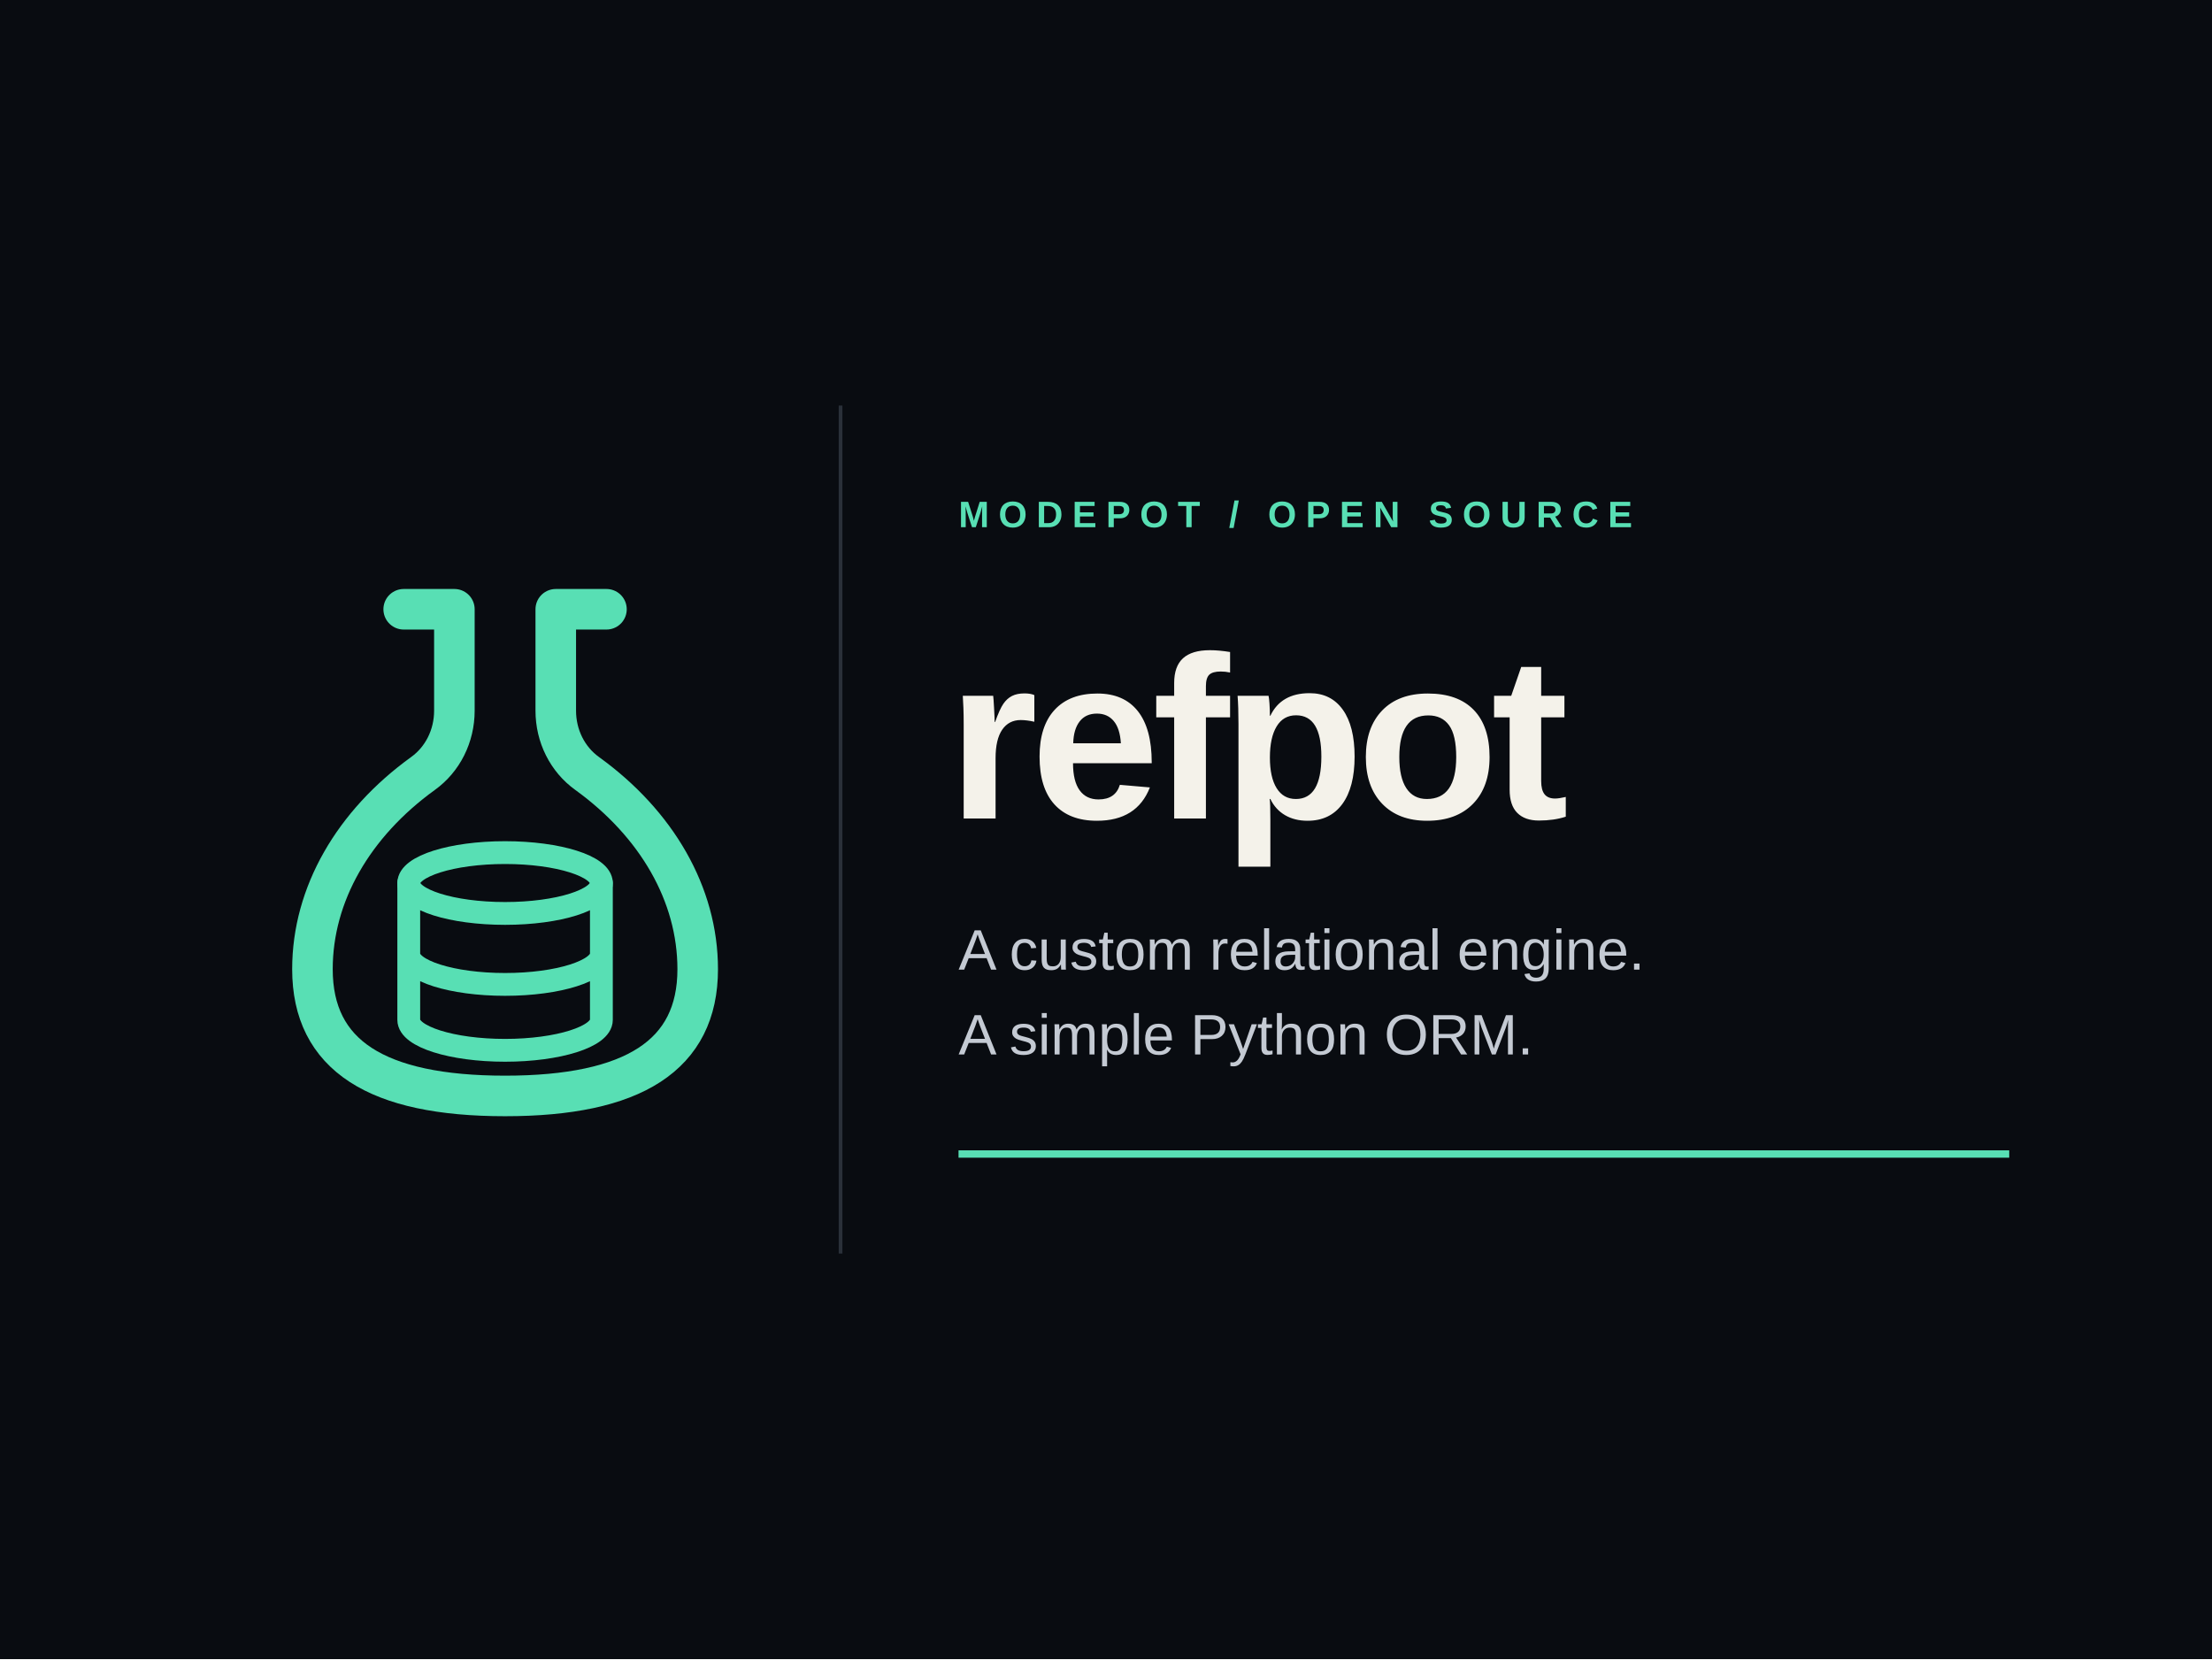
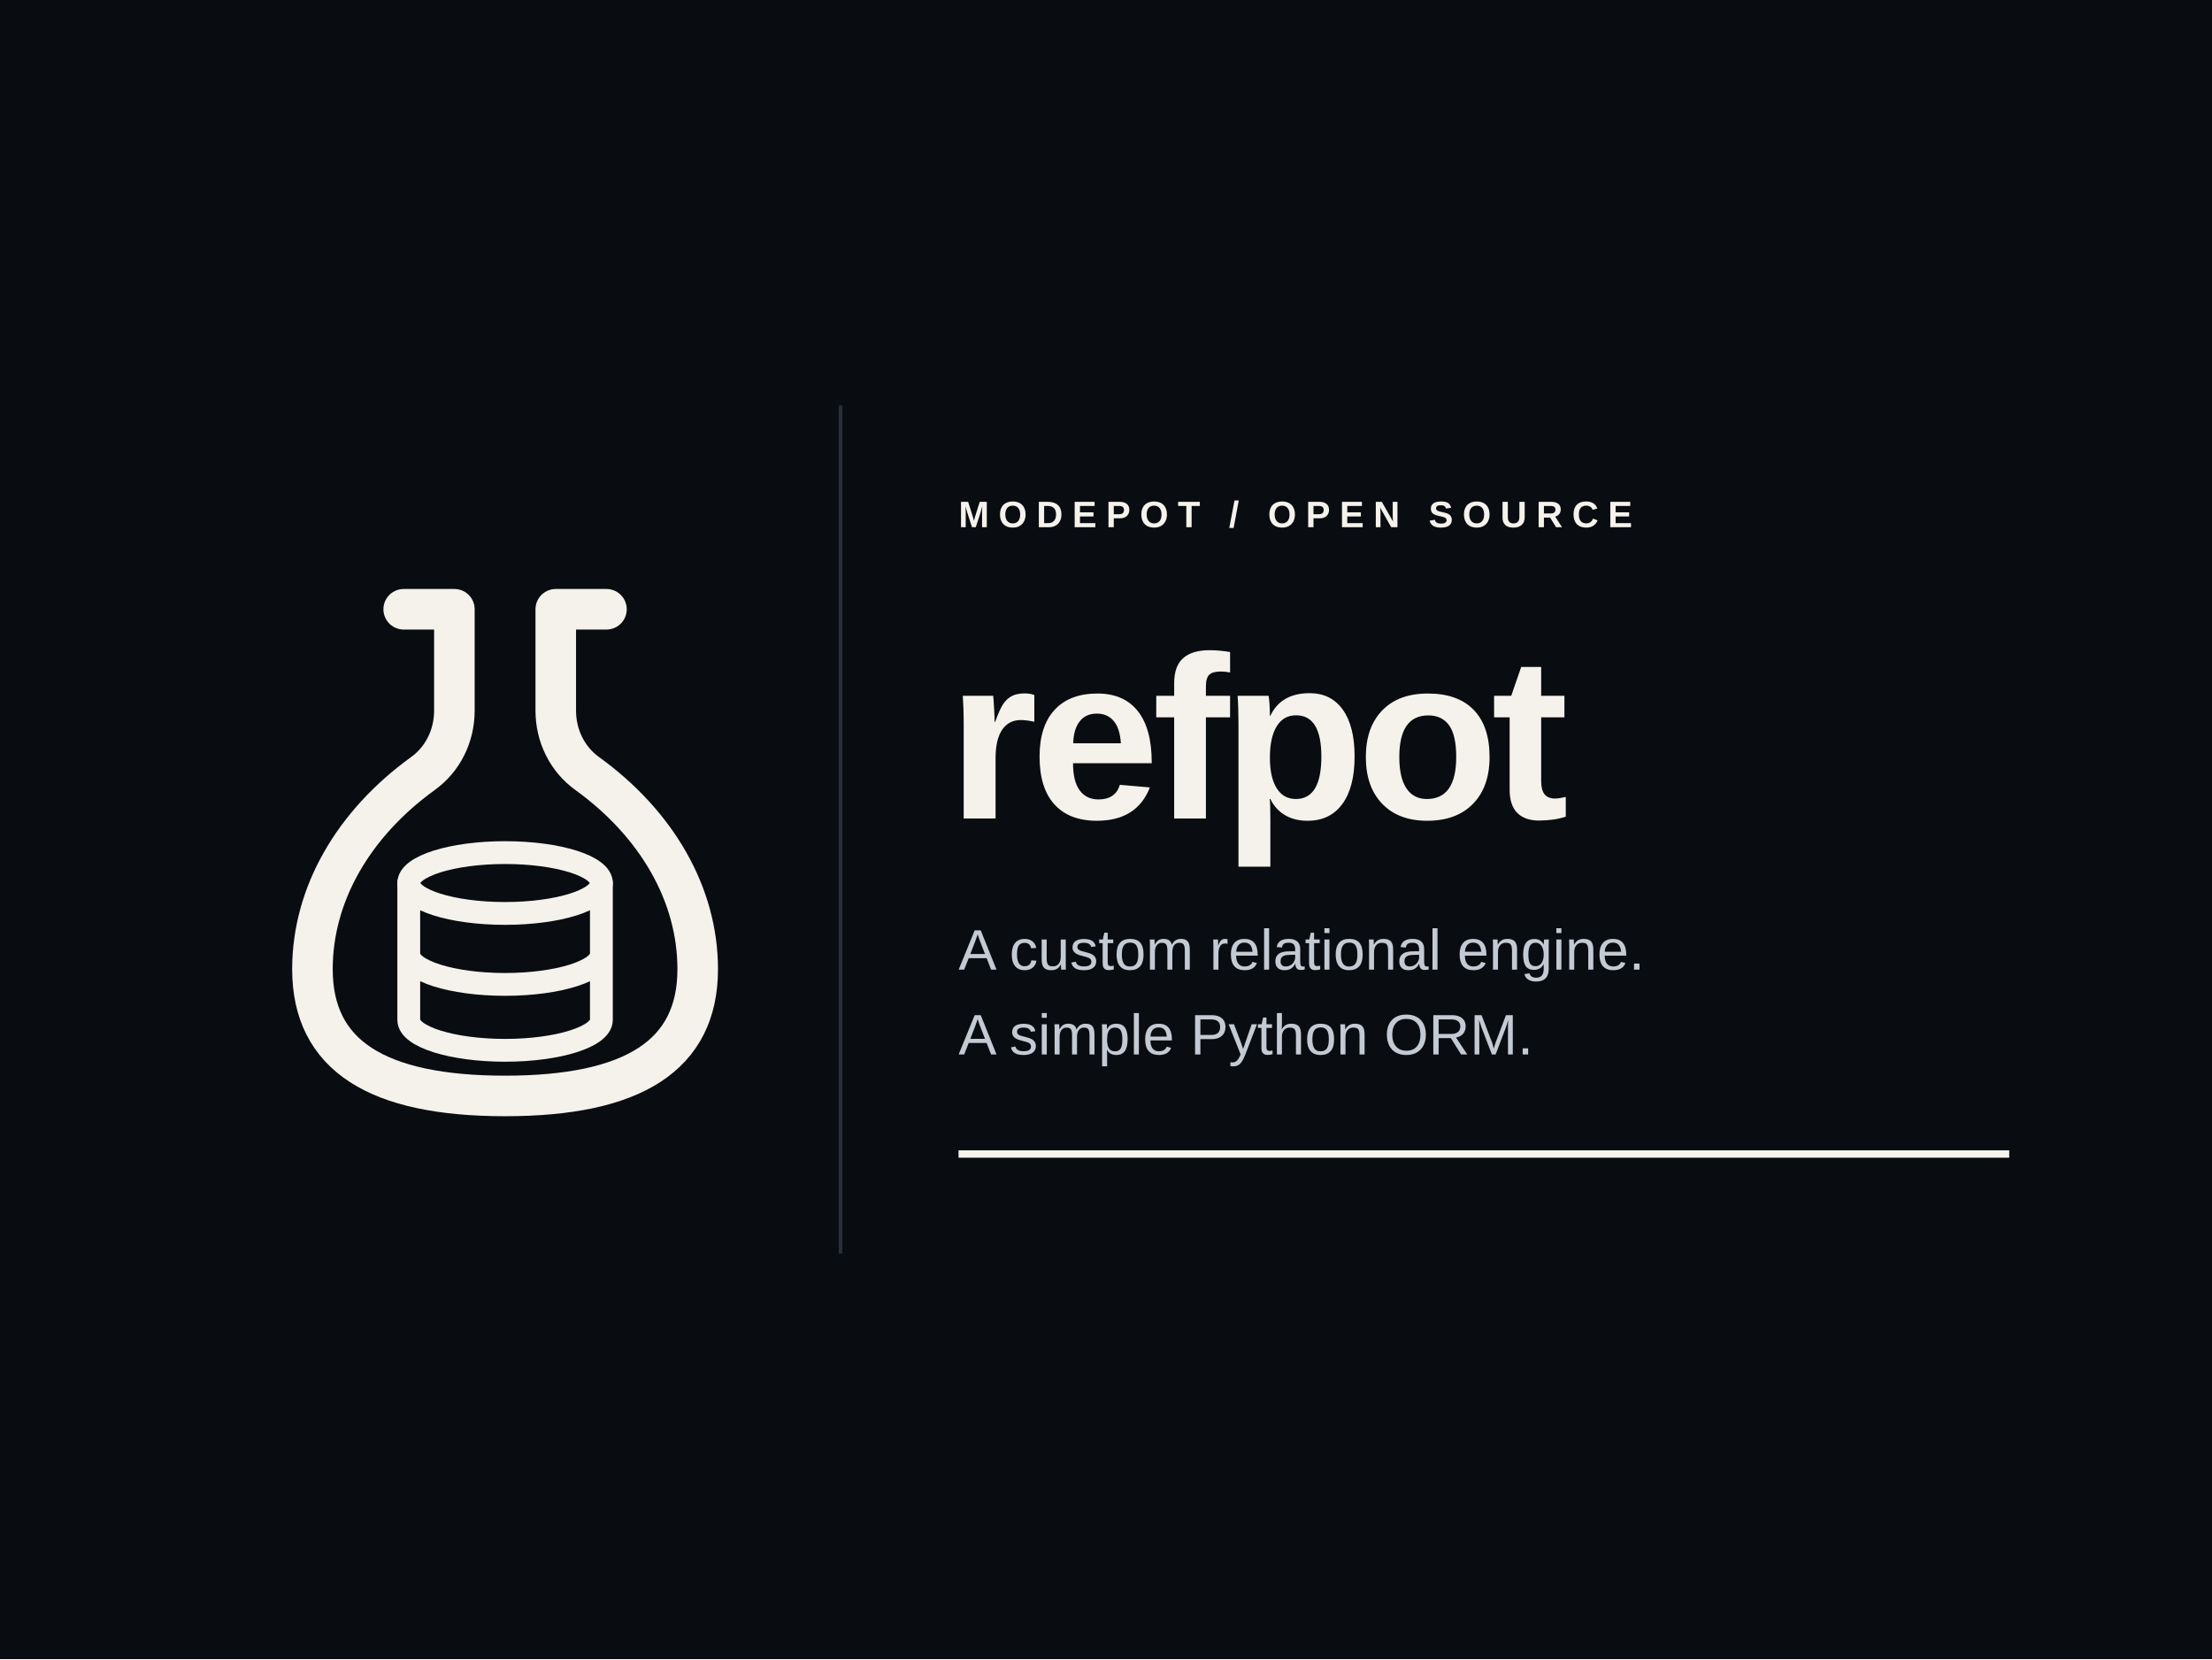
<svg xmlns="http://www.w3.org/2000/svg" width="1200" height="900" viewBox="0 0 1200 900" role="img" aria-labelledby="title desc">
  <rect width="1200" height="900" fill="#090C11" />
  <line x1="456" y1="220" x2="456" y2="680" stroke="#2A3039" stroke-width="2" />
  <g transform="translate(98 270) scale(2.75)">
-     <path d="M44 22h10v20c0 5-2.3 9.6-6.2 12.4C34.1 64.3 26 78.2 26 93c0 17 12.7 25 38 25s38-8 38-25c0-14.8-8.1-28.7-21.8-38.6C76.3 51.6 74 47 74 42V22h10" fill="none" stroke="#58DFB4" stroke-width="8" stroke-linecap="round" stroke-linejoin="round" />
-     <g fill="none" stroke="#58DFB4" stroke-width="4.5" stroke-linecap="round" stroke-linejoin="round">
+     <path d="M44 22h10v20c0 5-2.3 9.6-6.2 12.4C34.1 64.3 26 78.2 26 93c0 17 12.7 25 38 25s38-8 38-25c0-14.8-8.1-28.7-21.8-38.6C76.3 51.6 74 47 74 42V22h10" fill="none" stroke="#F4F2EA" stroke-width="8" stroke-linecap="round" stroke-linejoin="round" />
+     <g fill="none" stroke="#F4F2EA" stroke-width="4.5" stroke-linecap="round" stroke-linejoin="round">
      <ellipse cx="64" cy="76" rx="19" ry="6" />
      <path d="M45 76v14c0 3.3 8.5 6 19 6s19-2.7 19-6V76M45 89v14c0 3.3 8.5 6 19 6s19-2.7 19-6V89" />
    </g>
  </g>
-   <text x="520" y="286" fill="#58DFB4" font-family="Arial, Helvetica, sans-serif" font-size="20" font-weight="700" letter-spacing="5">MODEPOT / OPEN SOURCE</text>
+   <text x="520" y="286" fill="#F4F2EA" font-family="Arial, Helvetica, sans-serif" font-size="20" font-weight="700" letter-spacing="5">MODEPOT / OPEN SOURCE</text>
  <text x="514" y="444" fill="#F4F2EA" font-family="Arial, Helvetica, sans-serif" font-size="126" font-weight="700" letter-spacing="-4">refpot</text>
  <text x="520" y="526" fill="#C4CAD3" font-family="Arial, Helvetica, sans-serif" font-size="31">A custom relational engine.</text>
  <text x="520" y="572" fill="#C4CAD3" font-family="Arial, Helvetica, sans-serif" font-size="31">A simple Python ORM.</text>
-   <line x1="520" y1="626" x2="1090" y2="626" stroke="#58DFB4" stroke-width="4" />
+   <line x1="520" y1="626" x2="1090" y2="626" stroke="#F4F2EA" stroke-width="4" />
</svg>
